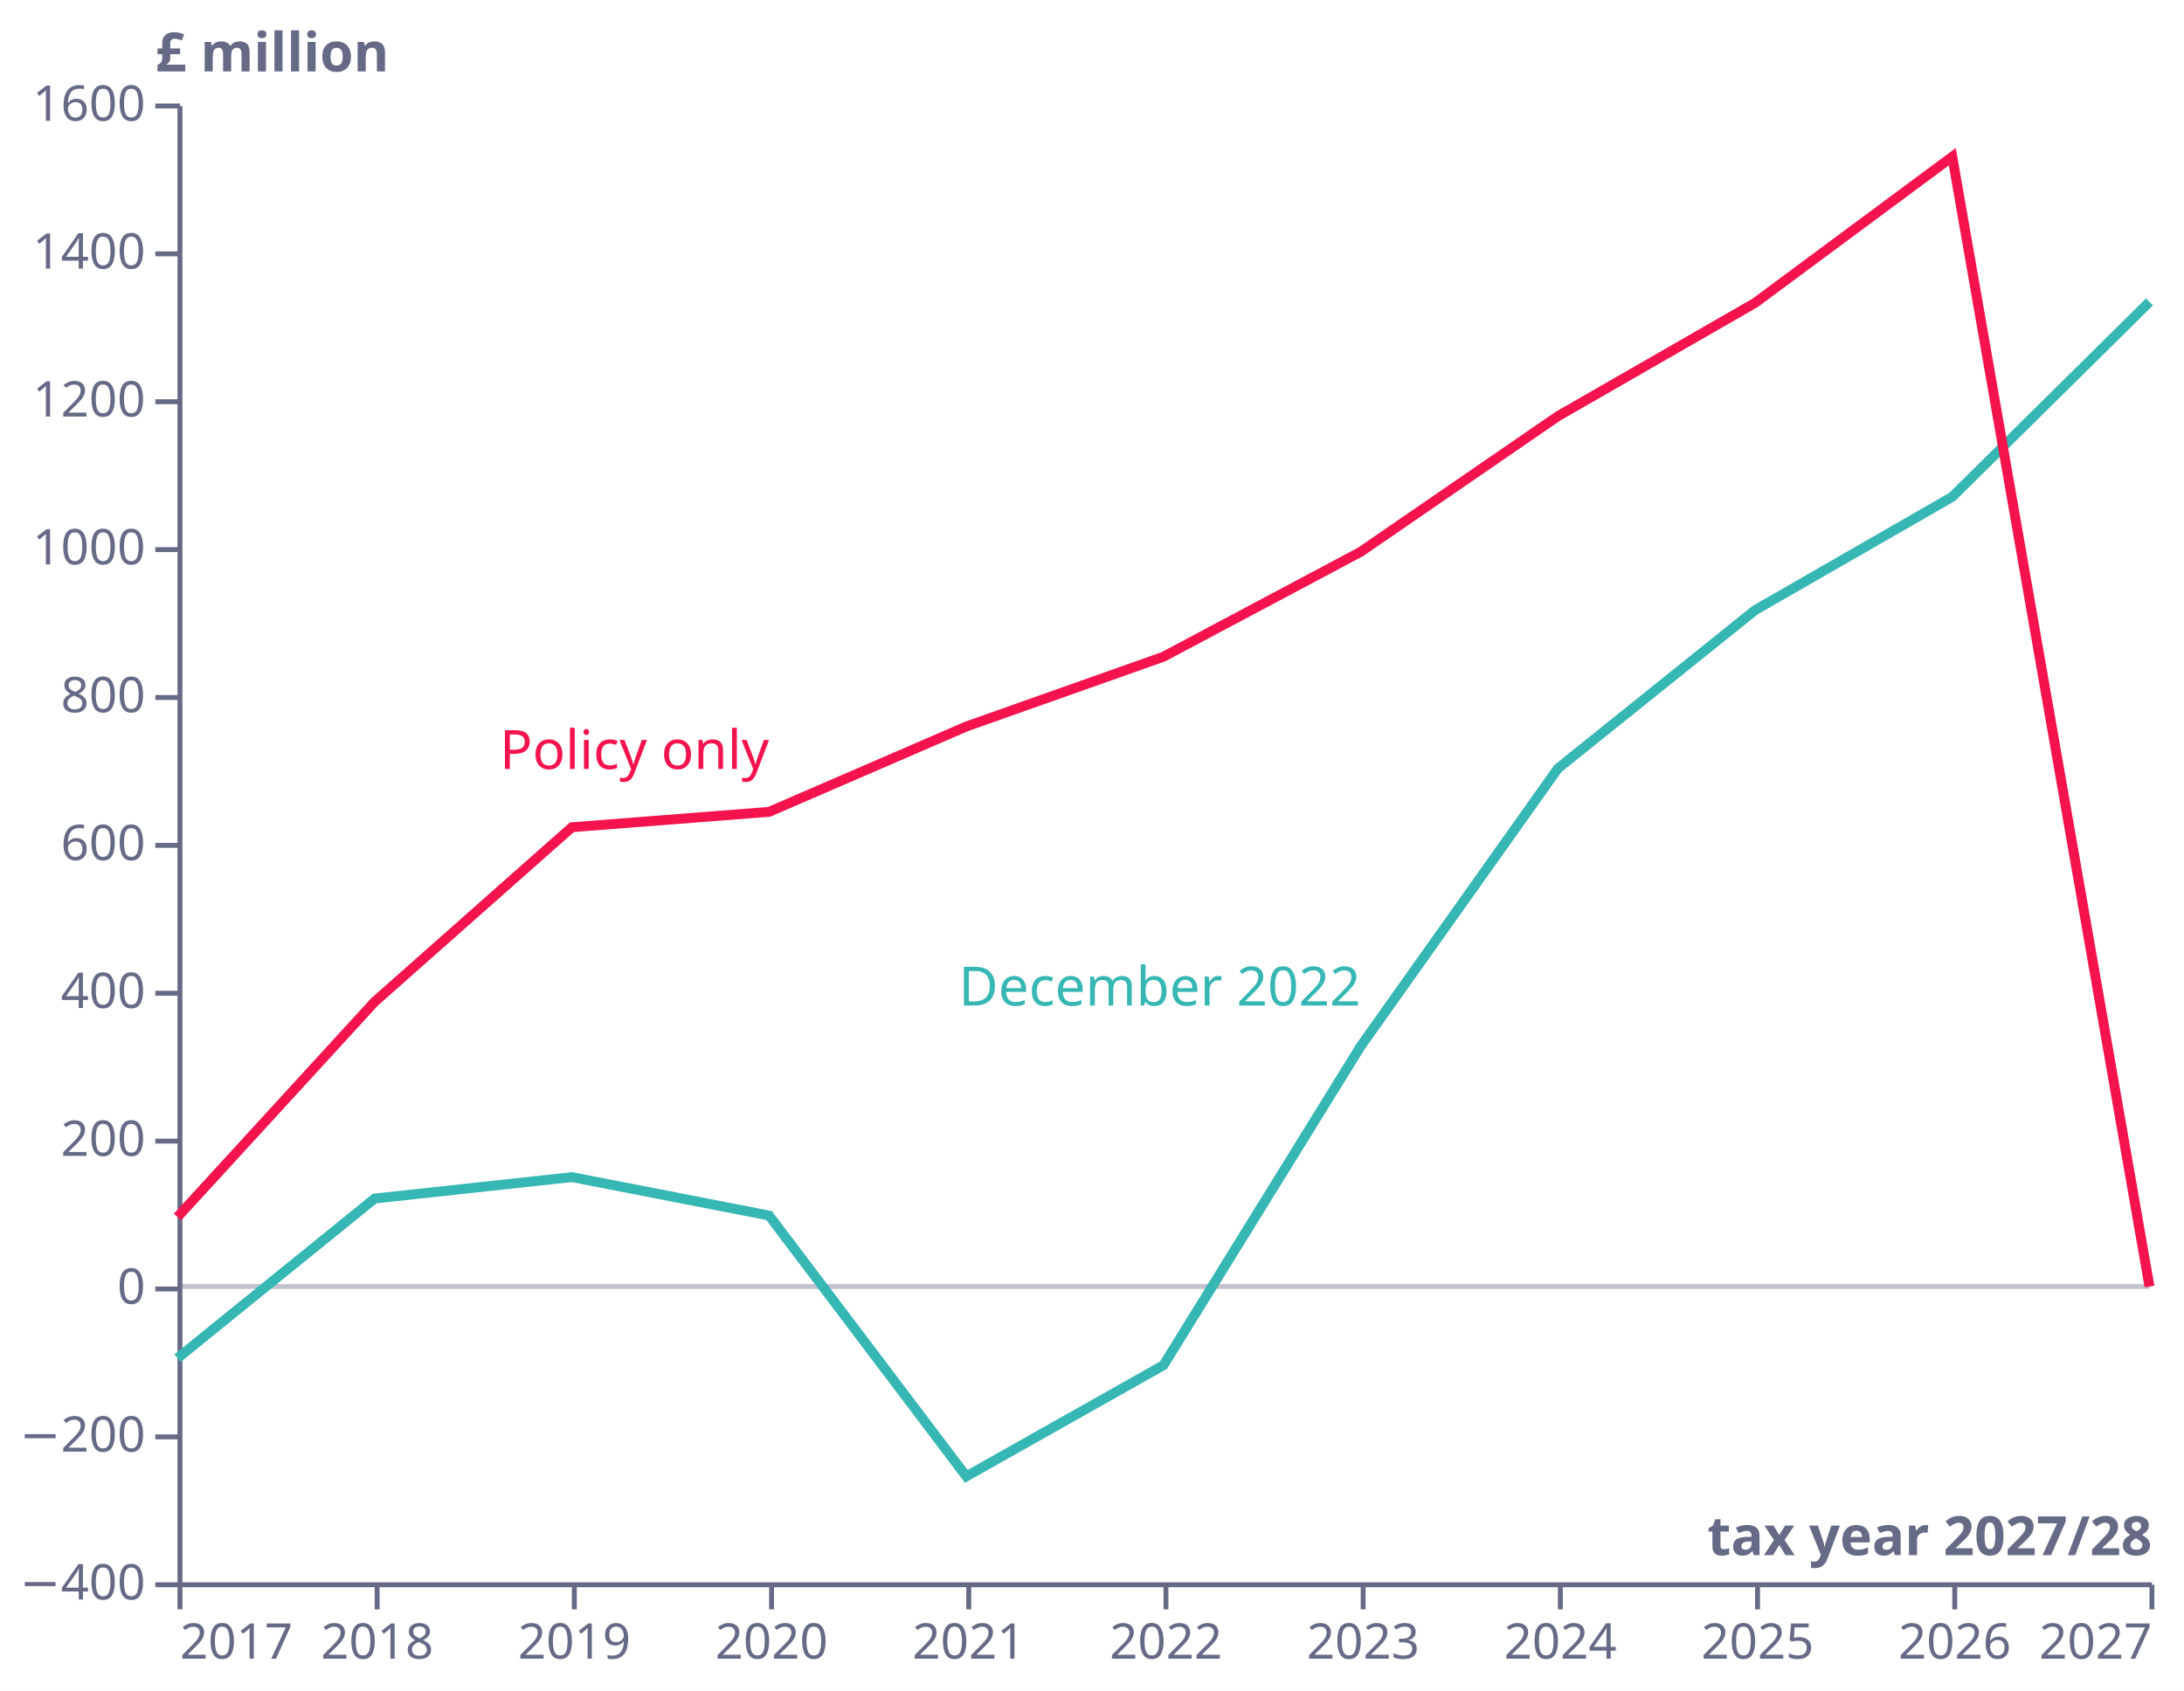
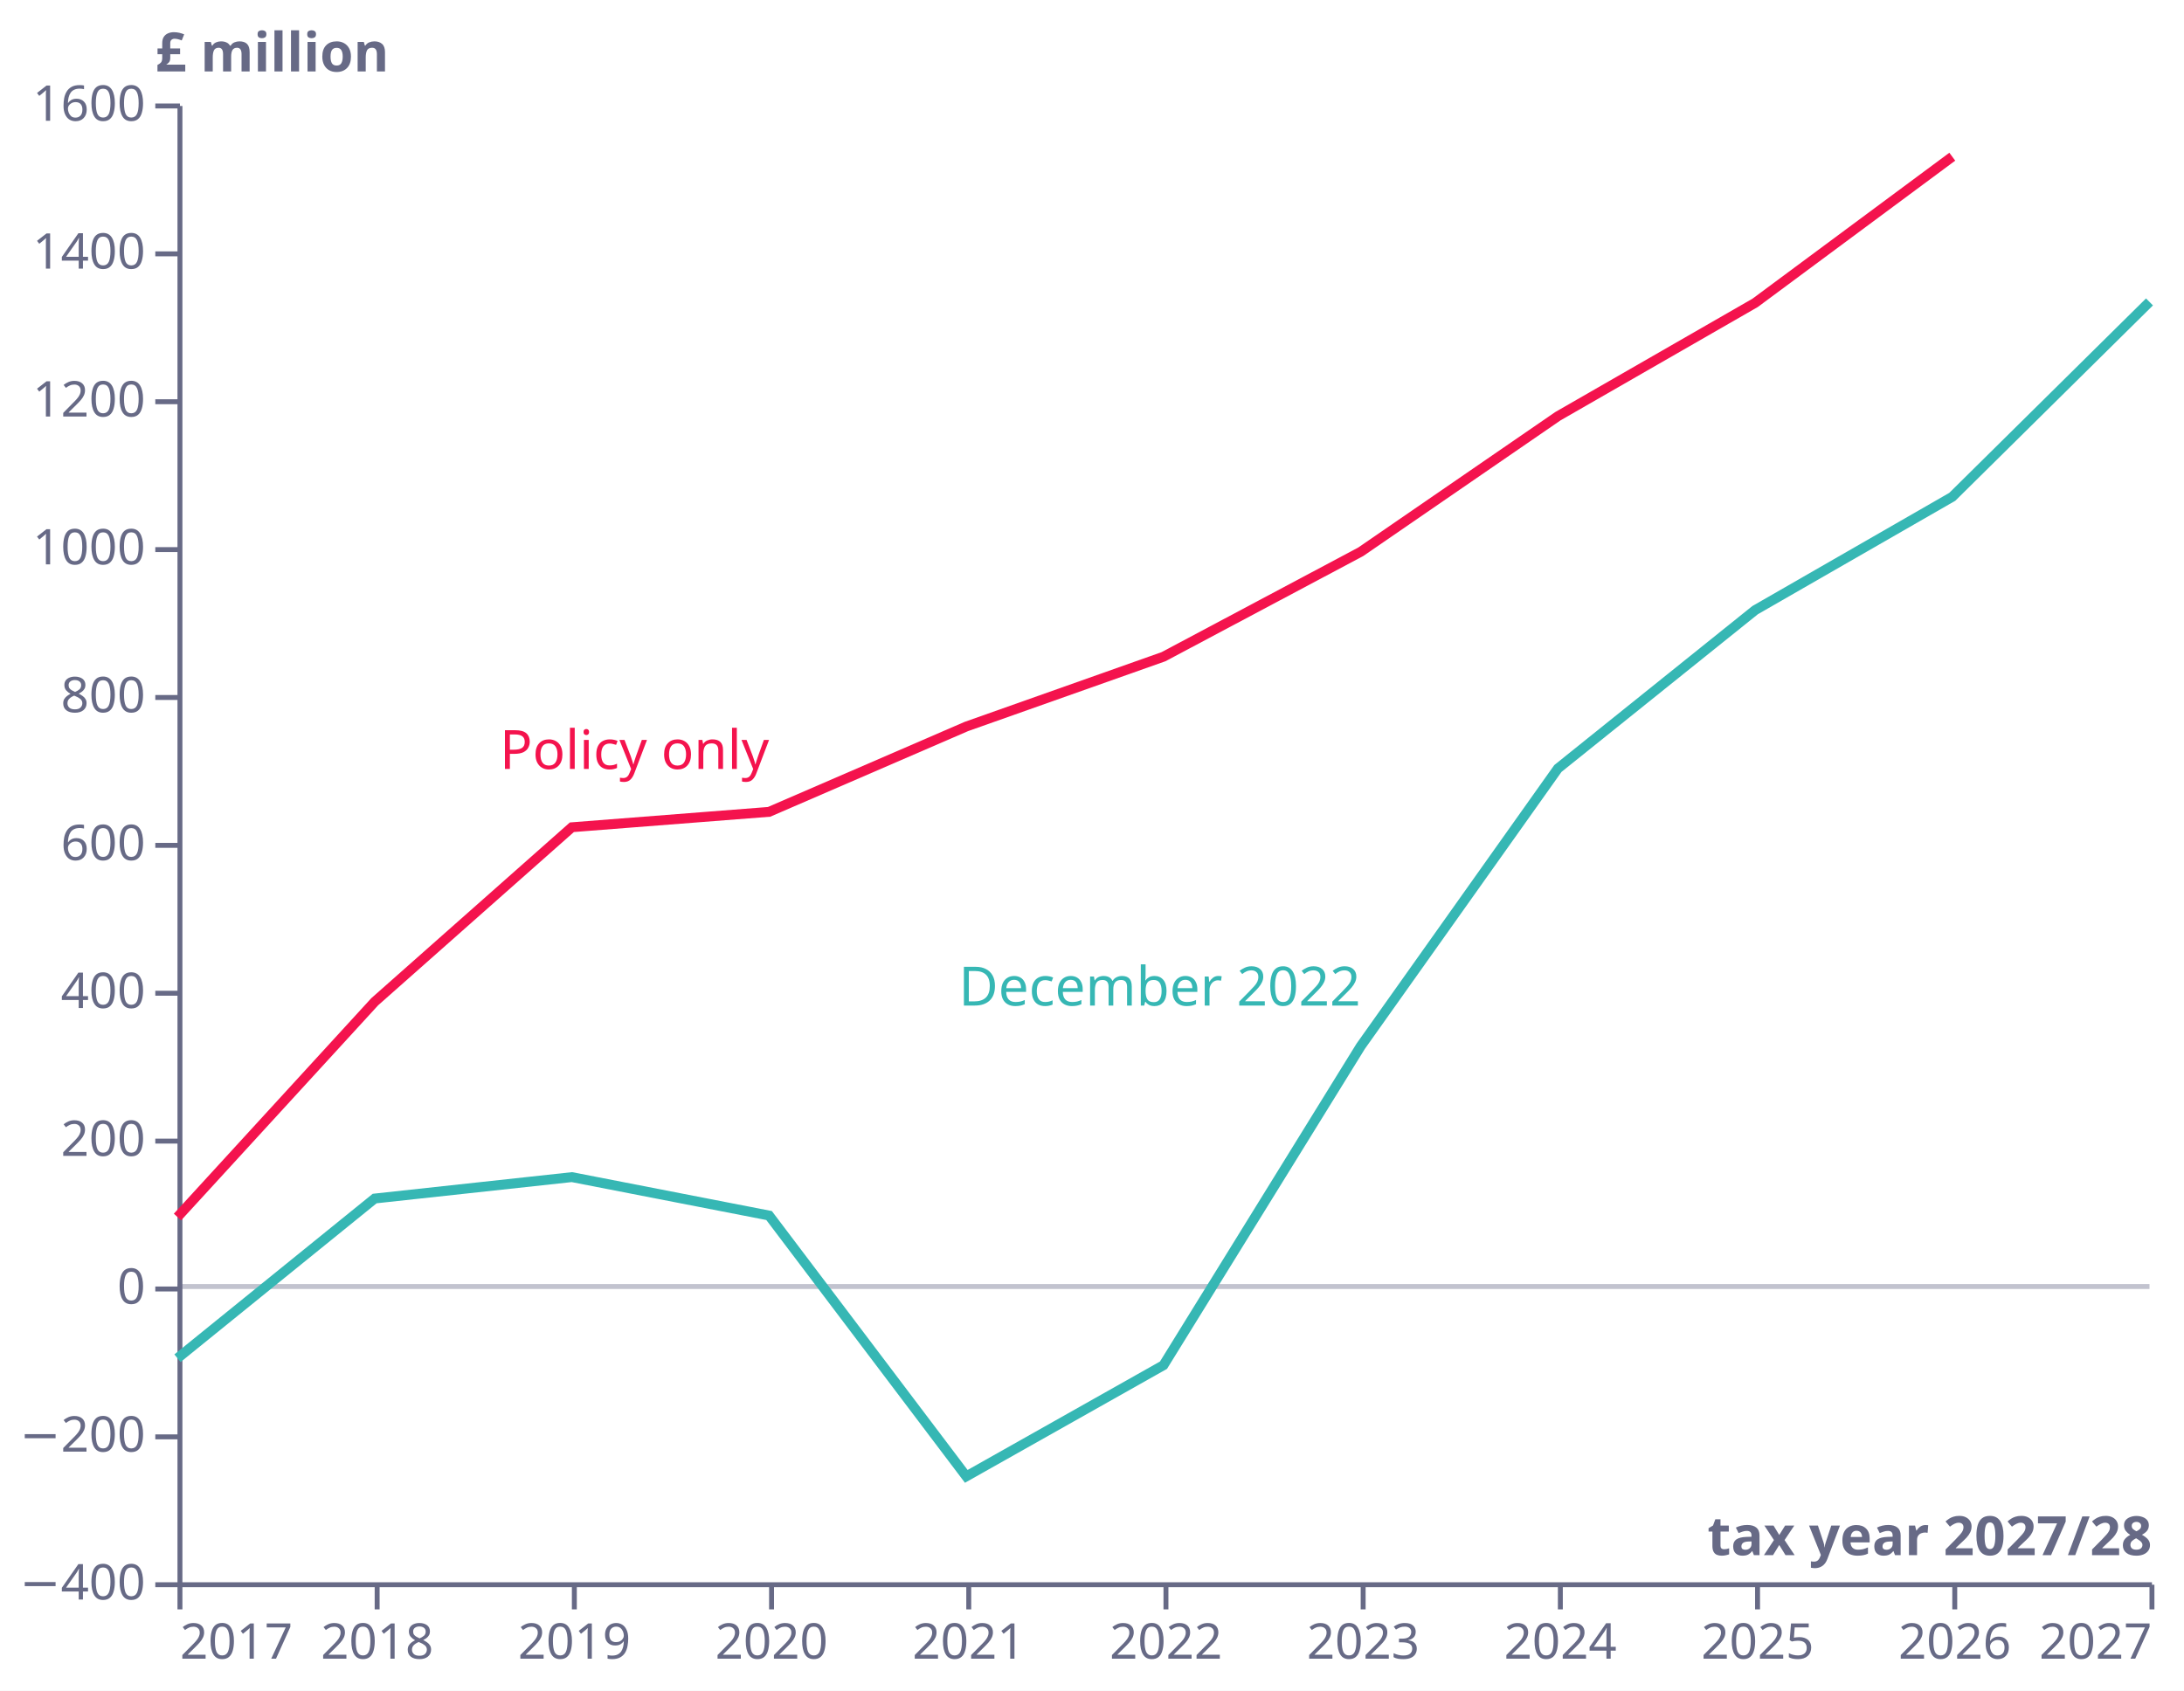
<svg xmlns="http://www.w3.org/2000/svg" version="1.1" class="marks" width="443" height="343" viewBox="0 0 443 343">
  <rect width="443" height="343" fill="white" />
  <g fill="none" stroke-miterlimit="10" transform="translate(36,21)">
    <g class="mark-group role-frame root" role="graphics-object" aria-roledescription="group mark container">
      <g transform="translate(0,0)">
        <path class="background" aria-hidden="true" d="M0,0h400v300h-400Z" />
        <g>
          <g class="mark-group role-axis" role="graphics-symbol" aria-roledescription="axis" aria-label="X-axis titled 'tax year 2027/28' for a linear scale with values from 2017 to 2027">
            <g transform="translate(0.5,300.5)">
              <path class="background" aria-hidden="true" d="M0,0h0v0h0Z" pointer-events="none" />
              <g>
                <g class="mark-rule role-axis-tick" pointer-events="none">
                  <line transform="translate(0,0)" x2="0" y2="5" stroke="#676A86" stroke-width="1" opacity="1" />
                  <line transform="translate(40,0)" x2="0" y2="5" stroke="#676A86" stroke-width="1" opacity="1" />
                  <line transform="translate(80,0)" x2="0" y2="5" stroke="#676A86" stroke-width="1" opacity="1" />
                  <line transform="translate(120,0)" x2="0" y2="5" stroke="#676A86" stroke-width="1" opacity="1" />
                  <line transform="translate(160,0)" x2="0" y2="5" stroke="#676A86" stroke-width="1" opacity="1" />
                  <line transform="translate(200,0)" x2="0" y2="5" stroke="#676A86" stroke-width="1" opacity="1" />
                  <line transform="translate(240,0)" x2="0" y2="5" stroke="#676A86" stroke-width="1" opacity="1" />
                  <line transform="translate(280,0)" x2="0" y2="5" stroke="#676A86" stroke-width="1" opacity="1" />
                  <line transform="translate(320,0)" x2="0" y2="5" stroke="#676A86" stroke-width="1" opacity="1" />
                  <line transform="translate(360,0)" x2="0" y2="5" stroke="#676A86" stroke-width="1" opacity="1" />
                  <line transform="translate(400,0)" x2="0" y2="5" stroke="#676A86" stroke-width="1" opacity="1" />
                </g>
                <g class="mark-text role-axis-label" pointer-events="none">
                  <text text-anchor="start" transform="translate(0,15)" font-family="sans-serif" font-size="10px" fill="#676A86" opacity="1">2017</text>
                  <text text-anchor="middle" transform="translate(40,15)" font-family="sans-serif" font-size="10px" fill="#676A86" opacity="1">2018</text>
                  <text text-anchor="middle" transform="translate(80,15)" font-family="sans-serif" font-size="10px" fill="#676A86" opacity="1">2019</text>
                  <text text-anchor="middle" transform="translate(120,15)" font-family="sans-serif" font-size="10px" fill="#676A86" opacity="1">2020</text>
                  <text text-anchor="middle" transform="translate(160,15)" font-family="sans-serif" font-size="10px" fill="#676A86" opacity="1">2021</text>
                  <text text-anchor="middle" transform="translate(200,15)" font-family="sans-serif" font-size="10px" fill="#676A86" opacity="1">2022</text>
                  <text text-anchor="middle" transform="translate(240,15)" font-family="sans-serif" font-size="10px" fill="#676A86" opacity="1">2023</text>
                  <text text-anchor="middle" transform="translate(280,15)" font-family="sans-serif" font-size="10px" fill="#676A86" opacity="1">2024</text>
                  <text text-anchor="middle" transform="translate(320,15)" font-family="sans-serif" font-size="10px" fill="#676A86" opacity="1">2025</text>
                  <text text-anchor="middle" transform="translate(360,15)" font-family="sans-serif" font-size="10px" fill="#676A86" opacity="1">2026</text>
                  <text text-anchor="end" transform="translate(400,15)" font-family="sans-serif" font-size="10px" fill="#676A86" opacity="1">2027</text>
                </g>
                <g class="mark-rule role-axis-domain" pointer-events="none">
                  <line transform="translate(0,0)" x2="400" y2="0" stroke="#676A86" stroke-width="1" opacity="1" />
                </g>
                <g class="mark-text role-axis-title" pointer-events="none">
                  <text text-anchor="end" transform="translate(400,-6)" font-family="sans-serif" font-size="11px" font-weight="bold" fill="#676A86" opacity="1">tax year 2027/28</text>
                </g>
              </g>
              <path class="foreground" aria-hidden="true" d="" pointer-events="none" display="none" />
            </g>
          </g>
          <g class="mark-group role-axis" role="graphics-symbol" aria-roledescription="axis" aria-label="Y-axis titled '£ million' for a linear scale with values from −400 to 1600">
            <g transform="translate(0.5,0.5)">
              <path class="background" aria-hidden="true" d="M0,0h0v0h0Z" pointer-events="none" />
              <g>
                <g class="mark-rule role-axis-tick" pointer-events="none">
                  <line transform="translate(0,300)" x2="-5" y2="0" stroke="#676A86" stroke-width="1" opacity="1" />
                  <line transform="translate(0,270)" x2="-5" y2="0" stroke="#676A86" stroke-width="1" opacity="1" />
                  <line transform="translate(0,240)" x2="-5" y2="0" stroke="#676A86" stroke-width="1" opacity="1" />
                  <line transform="translate(0,210)" x2="-5" y2="0" stroke="#676A86" stroke-width="1" opacity="1" />
                  <line transform="translate(0,180)" x2="-5" y2="0" stroke="#676A86" stroke-width="1" opacity="1" />
                  <line transform="translate(0,150)" x2="-5" y2="0" stroke="#676A86" stroke-width="1" opacity="1" />
                  <line transform="translate(0,120)" x2="-5" y2="0" stroke="#676A86" stroke-width="1" opacity="1" />
                  <line transform="translate(0,90)" x2="-5" y2="0" stroke="#676A86" stroke-width="1" opacity="1" />
                  <line transform="translate(0,60)" x2="-5" y2="0" stroke="#676A86" stroke-width="1" opacity="1" />
                  <line transform="translate(0,30)" x2="-5" y2="0" stroke="#676A86" stroke-width="1" opacity="1" />
                  <line transform="translate(0,0)" x2="-5" y2="0" stroke="#676A86" stroke-width="1" opacity="1" />
                </g>
                <g class="mark-text role-axis-label" pointer-events="none">
                  <text text-anchor="end" transform="translate(-7,303)" font-family="sans-serif" font-size="10px" fill="#676A86" opacity="1">−400</text>
                  <text text-anchor="end" transform="translate(-7,273)" font-family="sans-serif" font-size="10px" fill="#676A86" opacity="1">−200</text>
                  <text text-anchor="end" transform="translate(-7,243)" font-family="sans-serif" font-size="10px" fill="#676A86" opacity="1">0</text>
                  <text text-anchor="end" transform="translate(-7,213)" font-family="sans-serif" font-size="10px" fill="#676A86" opacity="1">200</text>
                  <text text-anchor="end" transform="translate(-7,183)" font-family="sans-serif" font-size="10px" fill="#676A86" opacity="1">400</text>
                  <text text-anchor="end" transform="translate(-7,153)" font-family="sans-serif" font-size="10px" fill="#676A86" opacity="1">600</text>
                  <text text-anchor="end" transform="translate(-7,123)" font-family="sans-serif" font-size="10px" fill="#676A86" opacity="1">800</text>
                  <text text-anchor="end" transform="translate(-7,93)" font-family="sans-serif" font-size="10px" fill="#676A86" opacity="1">1000</text>
                  <text text-anchor="end" transform="translate(-7,63)" font-family="sans-serif" font-size="10px" fill="#676A86" opacity="1">1200</text>
                  <text text-anchor="end" transform="translate(-7,33)" font-family="sans-serif" font-size="10px" fill="#676A86" opacity="1">1400</text>
                  <text text-anchor="end" transform="translate(-7,3)" font-family="sans-serif" font-size="10px" fill="#676A86" opacity="1">1600</text>
                </g>
                <g class="mark-rule role-axis-domain" pointer-events="none">
                  <line transform="translate(0,300)" x2="0" y2="-300" stroke="#676A86" stroke-width="1" opacity="1" />
                </g>
                <g class="mark-text role-axis-title" pointer-events="none">
                  <text text-anchor="start" transform="translate(-5,-7)" font-family="sans-serif" font-size="11px" font-weight="bold" fill="#676A86" opacity="1">£ million</text>
                </g>
              </g>
              <path class="foreground" aria-hidden="true" d="" pointer-events="none" display="none" />
            </g>
          </g>
          <g class="mark-line role-mark layer_0_marks" role="graphics-object" aria-roledescription="line mark container">
            <path aria-label="x: 2017; y: 0" role="graphics-symbol" aria-roledescription="line mark" d="M0,240L400,240" stroke="#676A86" stroke-width="1" opacity="0.4" />
          </g>
          <g class="mark-line role-mark layer_1_marks" role="graphics-object" aria-roledescription="line mark container">
            <path aria-label="year: 2017; dec: −97" role="graphics-symbol" aria-roledescription="line mark" d="M0,254.55L40,222.15L80,217.806L120,225.6L160,278.516L200,255.962L240,191.257L280,134.905L320,102.784L360,79.79L400,40.251" stroke="#36B7B4" stroke-width="2" />
          </g>
          <g class="mark-line role-mark layer_2_marks" role="graphics-object" aria-roledescription="line mark container">
-             <path aria-label="year: 2017; pol: 93.98912" role="graphics-symbol" aria-roledescription="line mark" d="M0,225.902L40,182.233L80,146.826L120,143.703L160,126.392L200,112.229L240,90.949L280,63.438L320,40.446L360,10.79L400,240" stroke="#F4134D" stroke-width="2" />
+             <path aria-label="year: 2017; pol: 93.98912" role="graphics-symbol" aria-roledescription="line mark" d="M0,225.902L40,182.233L80,146.826L120,143.703L160,126.392L200,112.229L240,90.949L280,63.438L320,40.446L360,10.79" stroke="#F4134D" stroke-width="2" />
          </g>
          <g class="mark-text role-mark layer_3_marks" role="graphics-object" aria-roledescription="text mark container">
            <text aria-label="x: 2020; y: 720; t: Policy only" role="graphics-symbol" aria-roledescription="text mark" text-anchor="end" transform="translate(120,135)" font-family="sans-serif" font-size="11px" fill="#F4134D">Policy only</text>
            <text aria-label="x: 2023; y: 400; t: December 2022" role="graphics-symbol" aria-roledescription="text mark" text-anchor="end" transform="translate(240,183)" font-family="sans-serif" font-size="11px" fill="#36B7B4">December 2022</text>
          </g>
        </g>
        <path class="foreground" aria-hidden="true" d="" display="none" />
      </g>
    </g>
  </g>
</svg>
